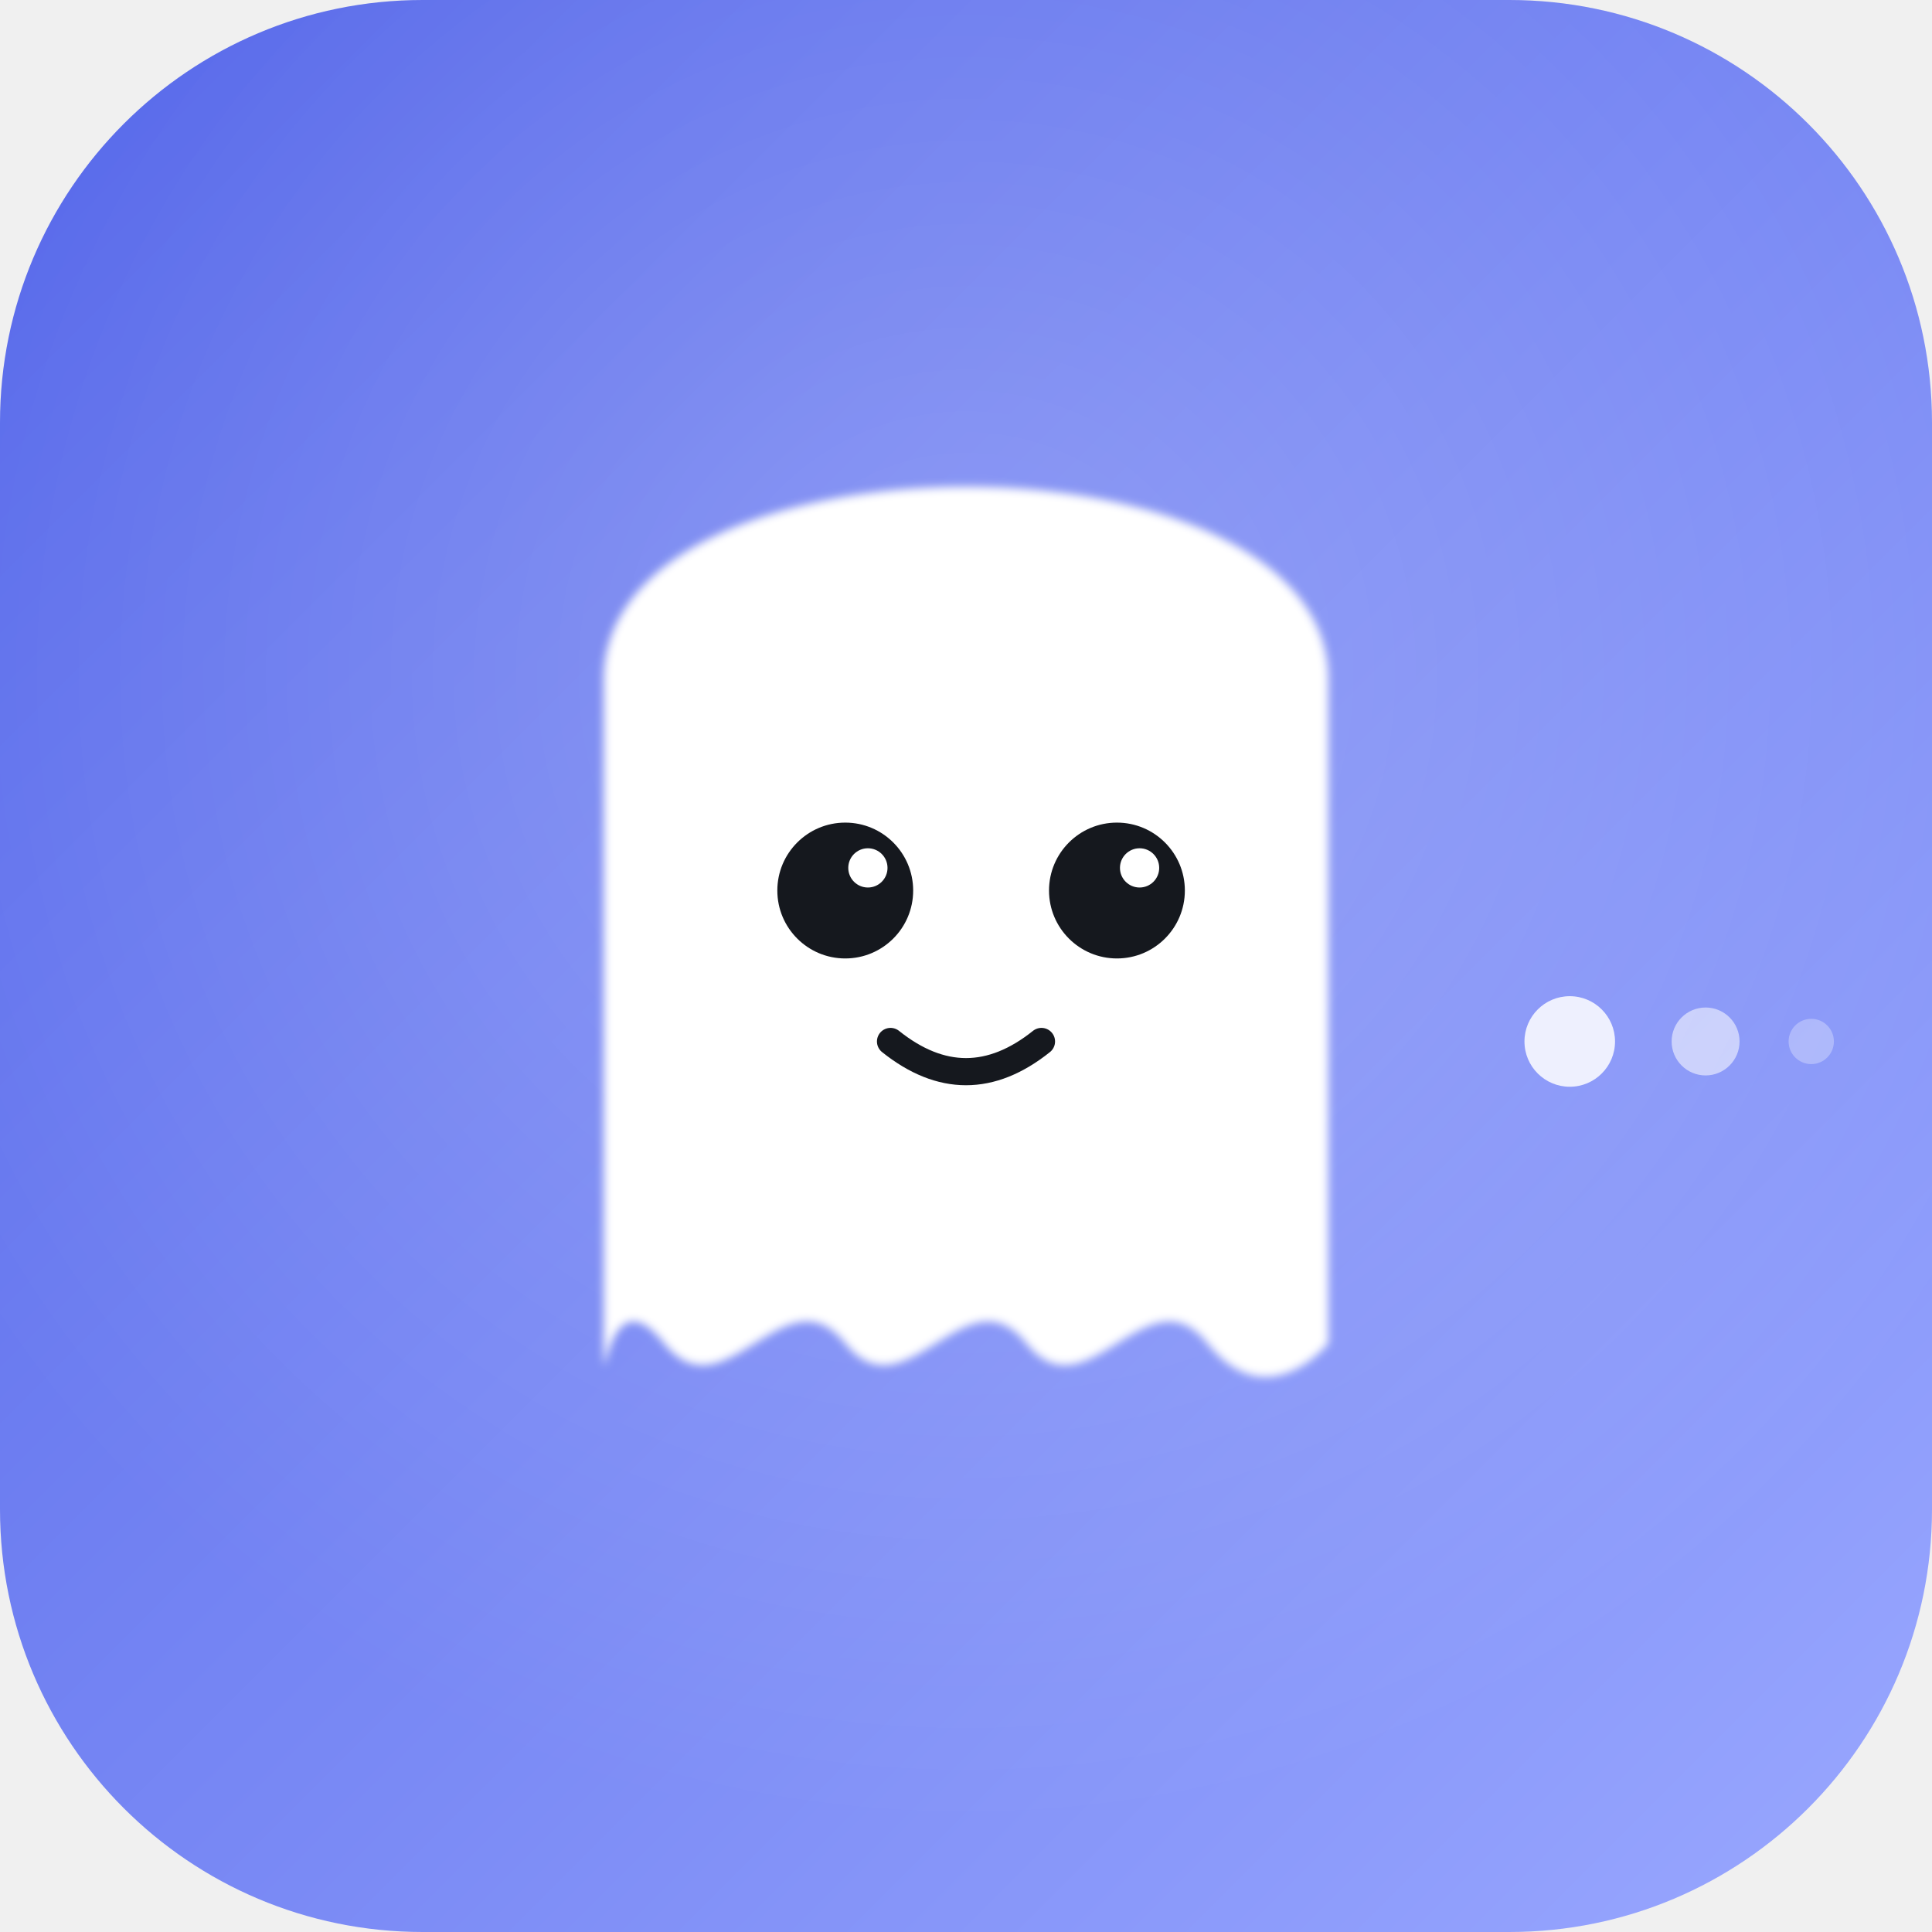
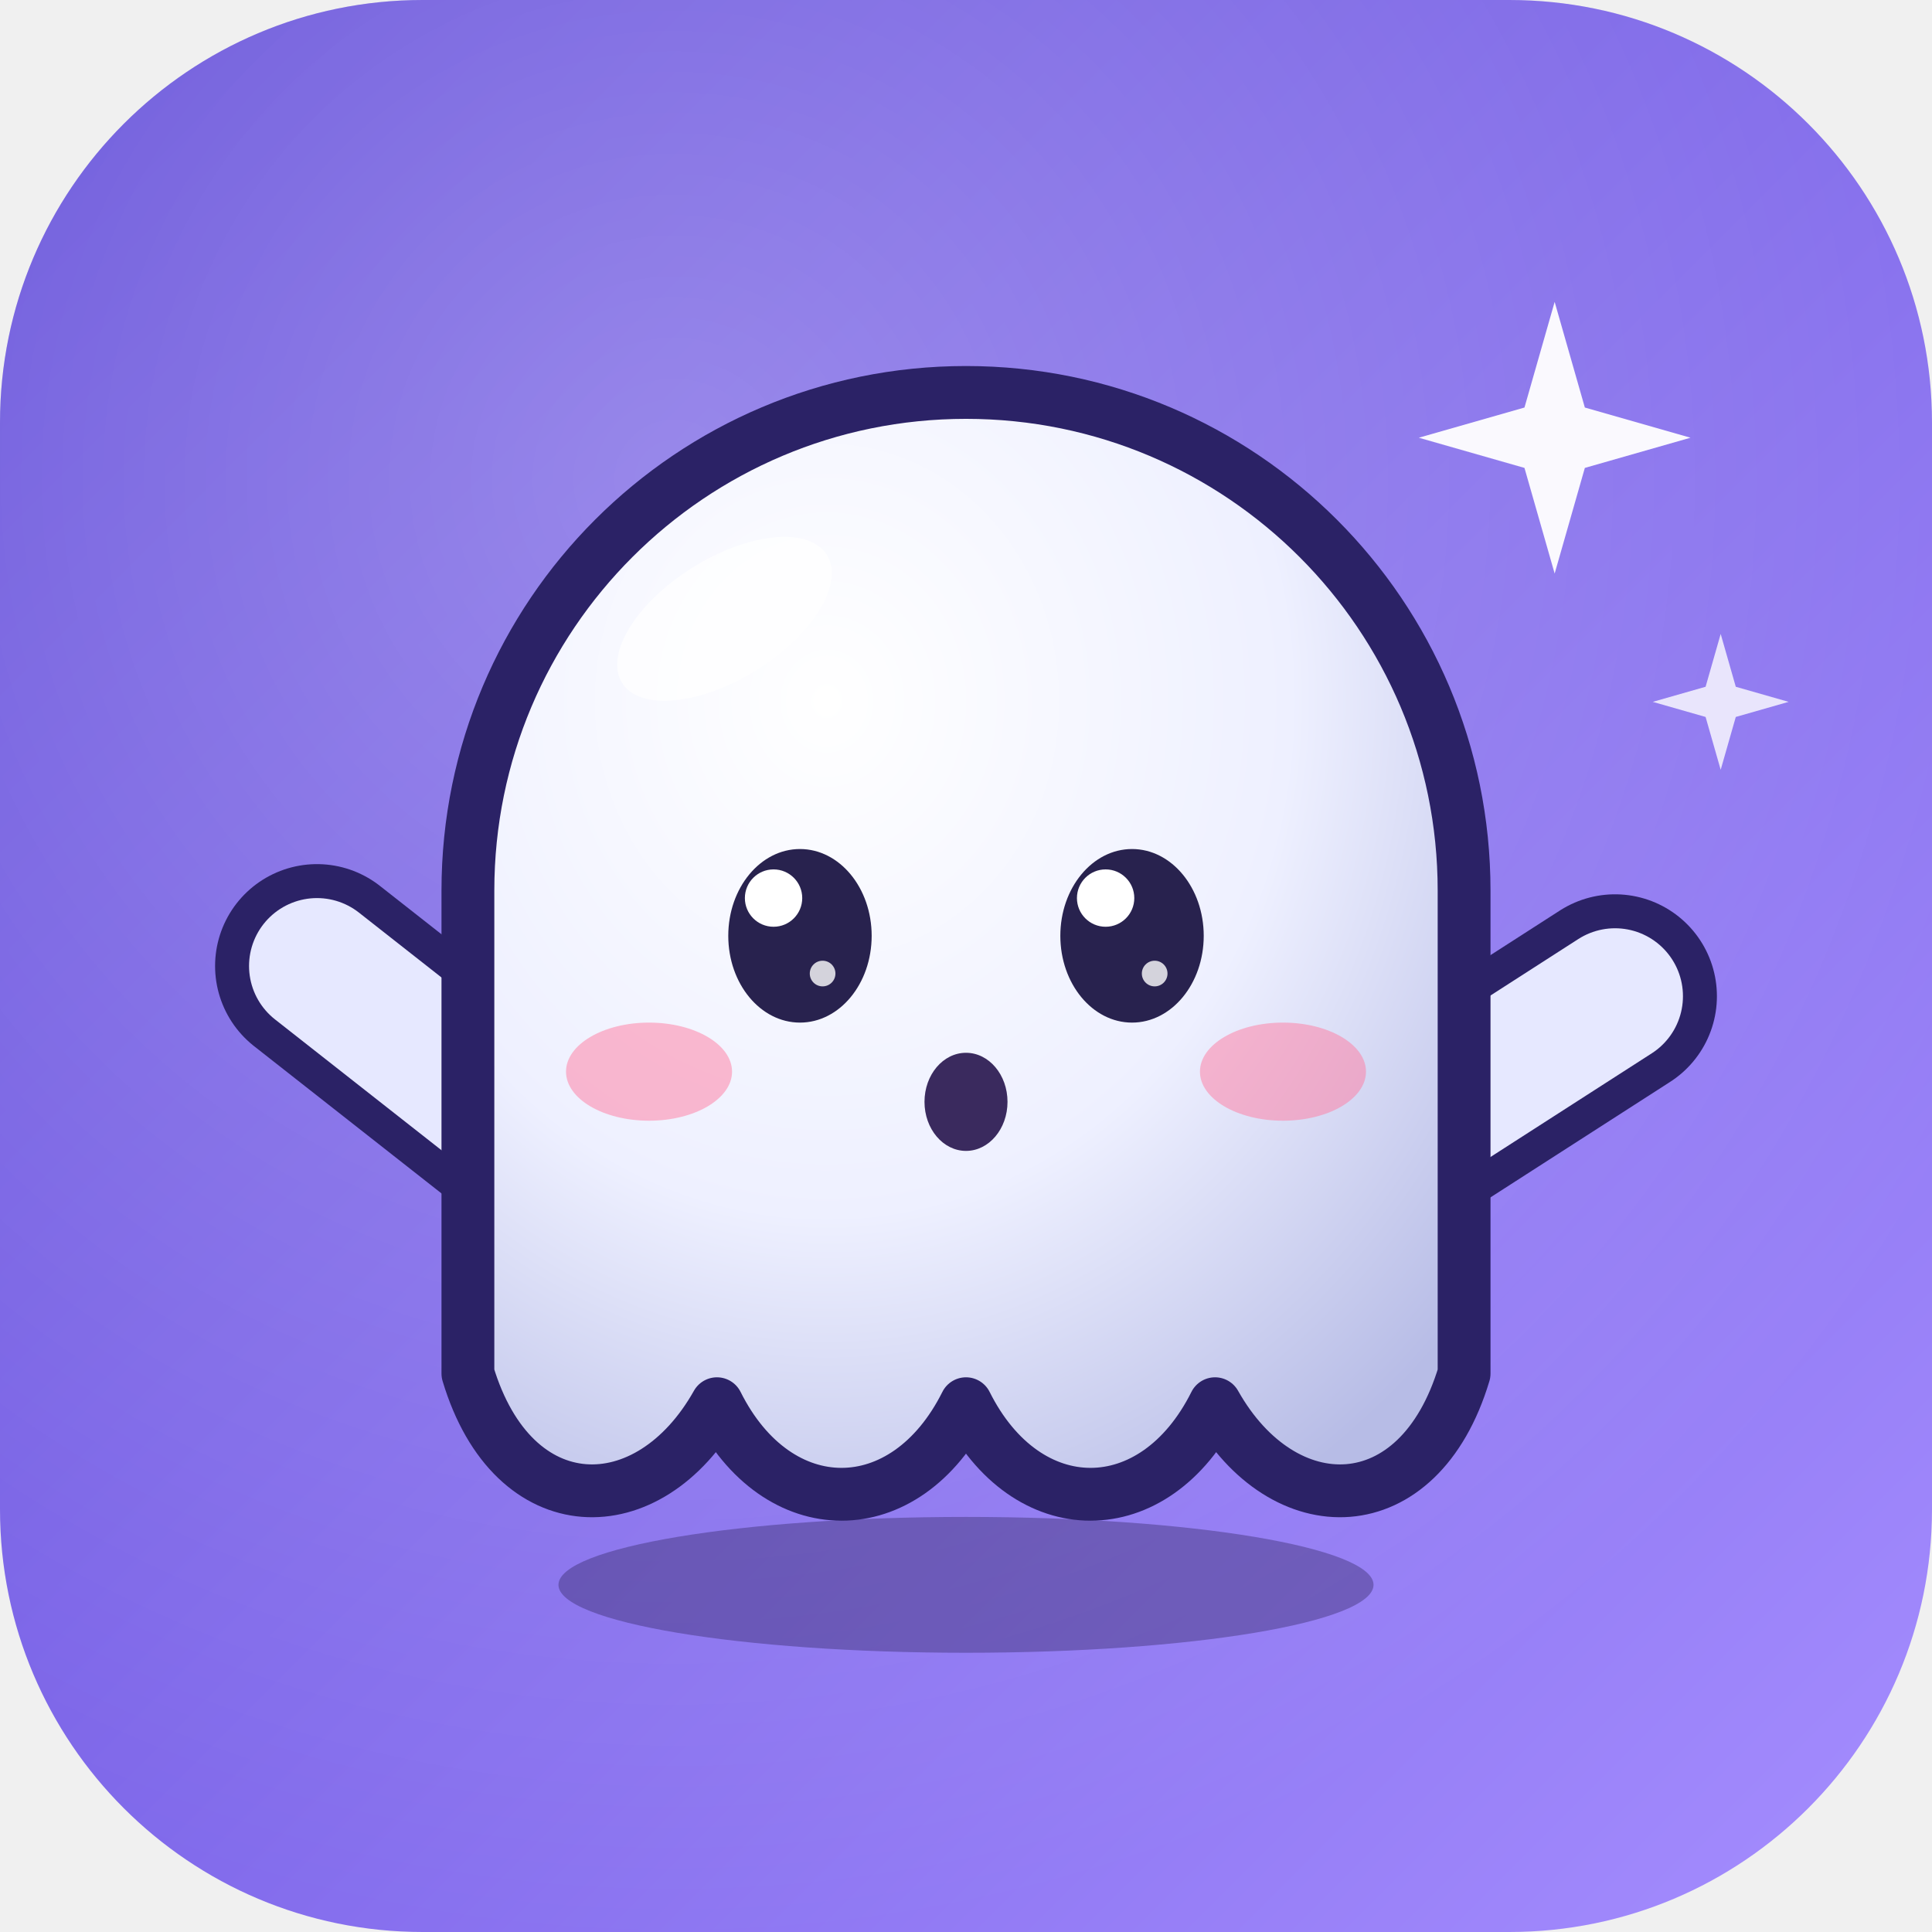
<svg xmlns="http://www.w3.org/2000/svg" viewBox="0 0 256 256" width="256" height="256">
  <defs>
-     <linearGradient id="bg" x1="0" y1="0" x2="1" y2="1">
-       <stop offset="0" stop-color="#5163E8" />
-       <stop offset="1" stop-color="#9AA8FF" />
+     <linearGradient id="badge" x1="0" y1="0" x2="1" y2="1">
+       <stop offset="0" stop-color="#5A44D6" />
+       <stop offset="1" stop-color="#A68EFF" />
    </linearGradient>
-     <radialGradient id="glow" cx="0.5" cy="0.35" r="0.6">
-       <stop offset="0" stop-color="#FFFFFF" stop-opacity="0.22" />
+     <radialGradient id="glow" cx="0.35" cy="0.25" r="0.75">
+       <stop offset="0" stop-color="#FFFFFF" stop-opacity="0.28" />
      <stop offset="1" stop-color="#FFFFFF" stop-opacity="0" />
    </radialGradient>
-     <filter id="soft" x="-10%" y="-10%" width="120%" height="120%">
-       <feGaussianBlur stdDeviation="0.6" />
-     </filter>
+     <radialGradient id="body" cx="0.36" cy="0.28" r="0.85">
+       <stop offset="0" stop-color="#FFFFFF" />
+       <stop offset="0.55" stop-color="#EEF0FF" />
+       <stop offset="1" stop-color="#B7BCE6" />
+     </radialGradient>
  </defs>
-   <rect width="256" height="256" rx="56" ry="56" fill="url(#bg)" />
+   <rect width="256" height="256" rx="56" ry="56" fill="url(#badge)" />
  <rect width="256" height="256" rx="56" ry="56" fill="url(#glow)" />
-   <g filter="url(#soft)">
-     <path d="         M 80 90         C 80 56, 176 56, 176 90         L 176 178         C 176 178, 168 188, 160 178         C 152 168, 144 188, 136 178         C 128 168, 120 188, 112 178         C 104 168, 96 188, 88 178         C 80 168, 80 188, 80 178         Z" fill="#FFFFFF" />
+   <ellipse cx="128" cy="210" rx="54" ry="9" fill="#1C1240" fill-opacity="0.32" />
+   <g stroke-linecap="round" fill="none">
+     <path d="M 70 150 L 42 128" stroke="#2B2266" stroke-width="27" />
+     <path d="M 186 150 L 214 132" stroke="#2B2266" stroke-width="27" />
+     <path d="M 70 150 L 42 128" stroke="#E6E8FF" stroke-width="18" />
+     <path d="M 186 150 L 214 132" stroke="#E6E8FF" stroke-width="18" />
  </g>
-   <circle cx="112" cy="118" r="9" fill="#15181E" />
-   <circle cx="148" cy="118" r="9" fill="#15181E" />
-   <circle cx="115" cy="115" r="2.6" fill="#FFFFFF" />
-   <circle cx="151" cy="115" r="2.6" fill="#FFFFFF" />
-   <path d="M 118 138 Q 128 146 138 138" stroke="#15181E" stroke-width="3.6" fill="none" stroke-linecap="round" />
-   <circle cx="208" cy="138" r="6" fill="#FFFFFF" opacity="0.85" />
-   <circle cx="226" cy="138" r="4.5" fill="#FFFFFF" opacity="0.55" />
-   <circle cx="240" cy="138" r="3" fill="#FFFFFF" opacity="0.30" />
+   <path d="       M 62 118       A 66 66 0 0 1 194 118       L 194 182       C 188 202, 170 202, 161 186       C 153 202, 136 202, 128 186       C 120 202, 103 202, 95 186       C 86 202, 68 202, 62 182       Z" fill="url(#body)" stroke="#2B2266" stroke-width="7" stroke-linejoin="round" />
+   <ellipse cx="96" cy="82" rx="16" ry="8" fill="#FFFFFF" fill-opacity="0.75" transform="rotate(-32 96 82)" />
+   <ellipse cx="106" cy="124" rx="9.5" ry="11.5" fill="#28224E" />
+   <ellipse cx="150" cy="124" rx="9.5" ry="11.5" fill="#28224E" />
+   <circle cx="102.5" cy="119" r="3.8" fill="#FFFFFF" />
+   <circle cx="146.5" cy="119" r="3.8" fill="#FFFFFF" />
+   <circle cx="109" cy="129" r="1.7" fill="#FFFFFF" fill-opacity="0.8" />
+   <circle cx="153" cy="129" r="1.7" fill="#FFFFFF" fill-opacity="0.8" />
+   <ellipse cx="128" cy="146" rx="5.5" ry="6.5" fill="#3A2A5E" />
+   <ellipse cx="86" cy="142" rx="11" ry="6.5" fill="#FF7AA0" fill-opacity="0.5" />
+   <ellipse cx="170" cy="142" rx="11" ry="6.5" fill="#FF7AA0" fill-opacity="0.5" />
+   <path d="M 206 40 L 210 54 L 224 58 L 210 62 L 206 76 L 202 62 L 188 58 L 202 54 Z" fill="#FFFFFF" fill-opacity="0.95" />
+   <path d="M 228 84 L 230 91 L 237 93 L 230 95 L 228 102 L 226 95 L 219 93 L 226 91 Z" fill="#FFFFFF" fill-opacity="0.8" />
</svg>
